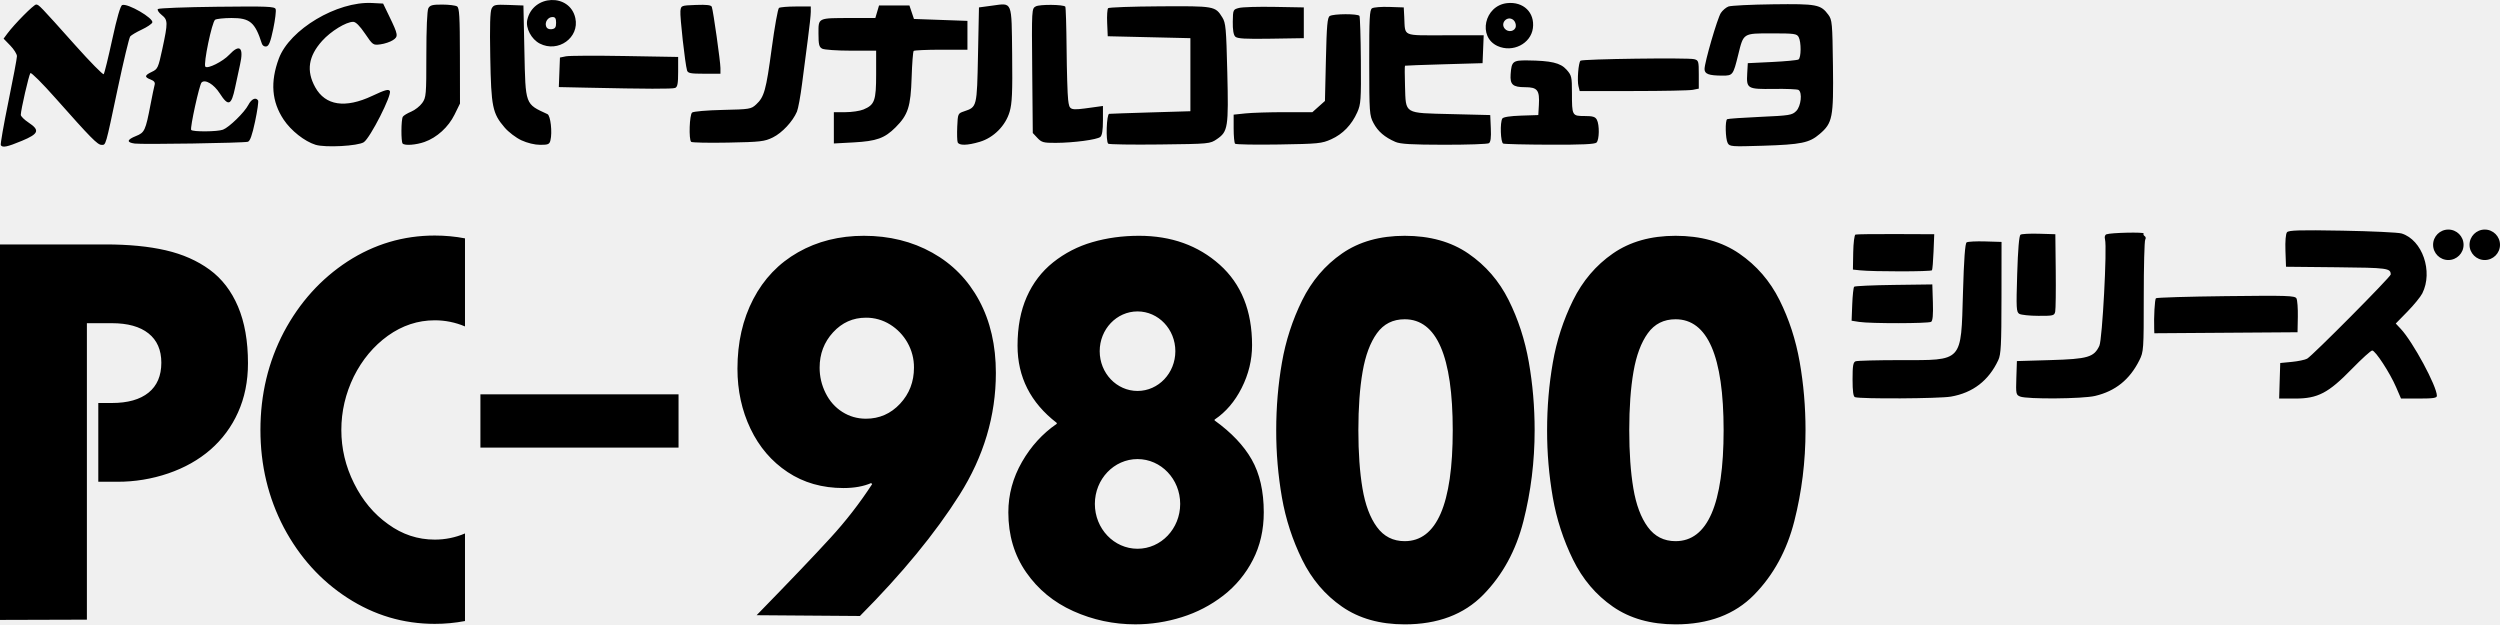
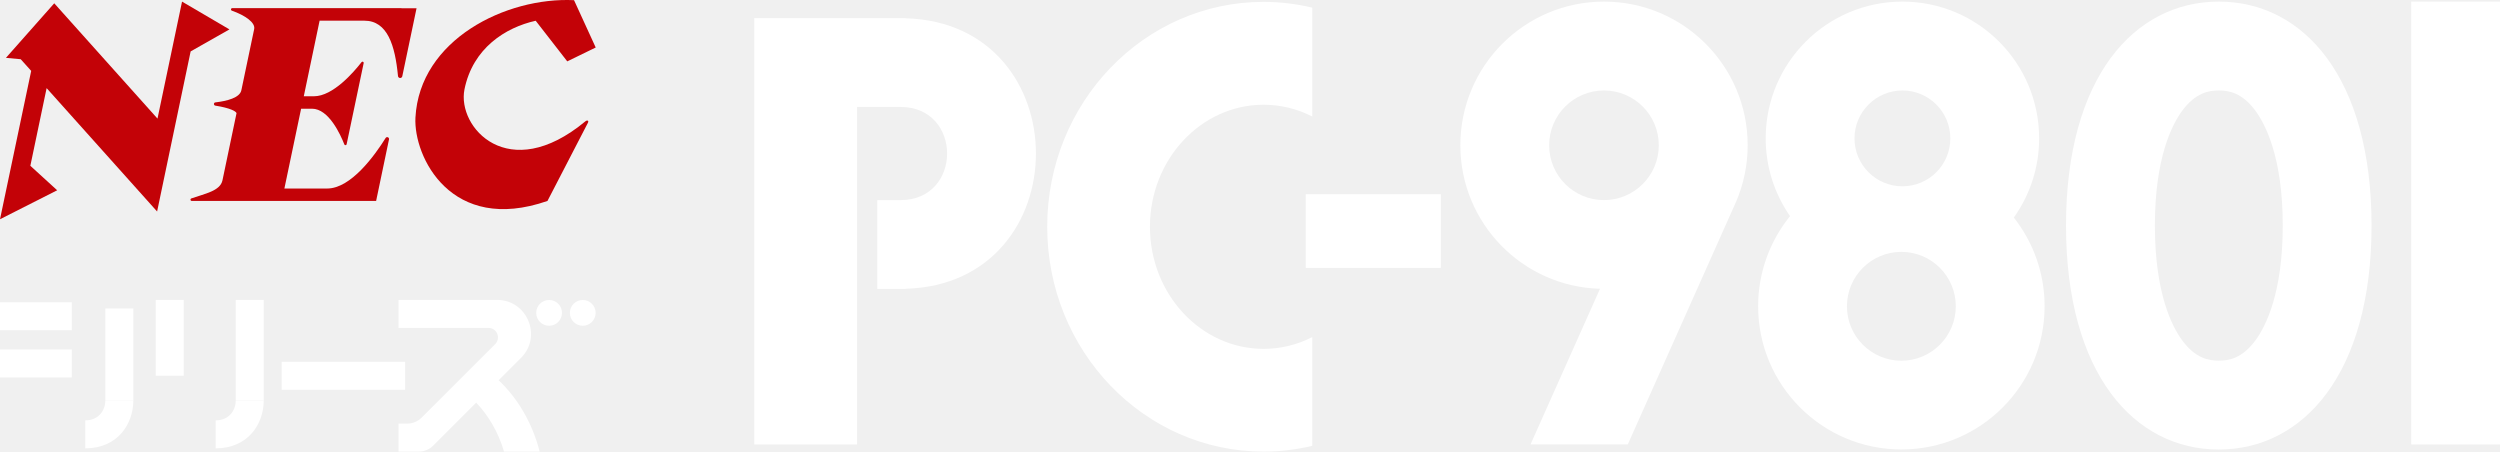
- <svg xmlns="http://www.w3.org/2000/svg" viewBox="0 0 282.86 70.644">
-   <path d="M209.878 44.936c-.19-.066-.272-.672-.272-2.01 0-1.546.066-1.941.344-2.048.189-.073 2.466-.132 5.06-.132 7.134 0 6.859.298 7.09-7.658.109-3.772.239-5.55.412-5.663.139-.091 1.084-.14 2.101-.109l1.849.055-.006 6.307c-.005 5.384-.058 6.418-.363 7.068-1.089 2.323-2.87 3.695-5.357 4.128-1.32.23-10.225.28-10.858.062zm18.694-.068c-.473-.19-.495-.295-.435-2.107l.063-1.907 3.806-.112c4.227-.124 4.914-.325 5.525-1.619.333-.704.885-11.091.64-12.03-.078-.3-.015-.519.171-.586.505-.183 4.304-.266 4.197-.092-.056.09 0 .227.123.303.123.076.15.254.058.396-.092.141-.167 3.046-.167 6.455 0 5.997-.016 6.23-.491 7.183-1.095 2.198-2.716 3.504-5.023 4.047-1.408.332-7.685.383-8.467.069zm29.36-1.784l.063-2.012 1.305-.126c.718-.069 1.501-.233 1.74-.365.582-.32 9.461-9.263 9.457-9.525-.012-.714-.35-.759-6.102-.817l-5.747-.058-.064-1.807c-.038-1.088.032-1.921.176-2.095.192-.231 1.426-.267 6.262-.181 3.312.059 6.33.202 6.705.318 2.349.728 3.585 4.301 2.343 6.776-.194.387-.95 1.313-1.679 2.058l-1.326 1.355.565.602c1.374 1.463 4.09 6.495 4.09 7.578 0 .245-.421.309-2.03.309h-2.03l-.557-1.292c-.699-1.62-2.345-4.145-2.702-4.145-.148 0-1.179.934-2.292 2.076-2.669 2.739-3.856 3.361-6.415 3.361h-1.822l.06-2.01zm-14.199-5.869c-.047-1.357.064-3.336.195-3.469.082-.082 3.651-.19 7.932-.24 6.981-.081 7.803-.054 7.971.259.103.192.172 1.132.154 2.088l-.033 1.739-8.101.057-8.101.057-.017-.491zm-33.366-.791l-.87-.136.072-1.849c.04-1.017.137-1.915.217-1.997.08-.082 2.103-.174 4.495-.205l4.35-.057.063 2.036c.044 1.417-.017 2.085-.2 2.198-.315.195-6.893.203-8.127.01zm18.11-.912c-.342-.2-.364-.593-.244-4.506.085-2.792.216-4.345.375-4.452.134-.09 1.076-.139 2.093-.109l1.849.055.044 4.132c.024 2.273-.002 4.352-.059 4.621-.097.46-.209.489-1.893.483-.984-.002-1.958-.104-2.165-.224zm-18.035-4.927l-.796-.084.034-1.941c.019-1.067.132-1.975.252-2.018.12-.043 2.175-.069 4.567-.059l4.349.018-.079 1.957c-.043 1.077-.122 2.031-.176 2.12-.095.163-6.63.168-8.151.007zM.091 16.424c-.062-.1.324-2.31.857-4.911s.97-4.921.97-5.156c0-.236-.34-.778-.756-1.207l-.756-.778.422-.57C1.627 2.723 3.815.514 4.084.514c.309 0 .383.077 4.46 4.639 1.671 1.869 3.106 3.327 3.188 3.24.082-.087.517-1.856.967-3.931.534-2.464.925-3.814 1.127-3.891.606-.233 3.589 1.498 3.406 1.976-.062.162-.601.524-1.197.803-.596.279-1.182.627-1.303.772-.121.146-.755 2.794-1.41 5.886-1.417 6.692-1.328 6.382-1.838 6.382-.446 0-1.197-.763-5.211-5.292C4.807 9.442 3.532 8.17 3.44 8.27c-.167.182-1.087 4.18-1.087 4.725 0 .16.391.55.87.867 1.316.871 1.171 1.273-.746 2.072-1.672.695-2.193.802-2.386.49zm35.615-.041c-1.243-.385-2.78-1.598-3.615-2.853-1.353-2.034-1.527-4.261-.541-6.91C32.773 3.333 38.142.134 42.091.339l1.257.065.683 1.414c1.03 2.13 1.058 2.31.423 2.726-.3.197-.93.409-1.399.472-.84.113-.866.095-1.756-1.216-.599-.883-1.049-1.33-1.337-1.33-.803 0-2.525 1.055-3.511 2.151-1.564 1.74-1.813 3.394-.788 5.247 1.15 2.08 3.393 2.421 6.45.982 1.452-.683 1.846-.793 1.994-.554.264.427-2.224 5.321-2.946 5.794-.661.433-4.363.632-5.455.293zm159.772-.197c-.26-.486-.306-2.549-.06-2.701.091-.056 1.774-.174 3.739-.262 3.331-.149 3.607-.194 4.075-.662.544-.544.713-2.105.258-2.386-.134-.083-1.392-.135-2.795-.115-2.995.042-3.107-.023-3.008-1.754l.066-1.159 2.745-.133c1.51-.073 2.855-.201 2.99-.285.308-.19.322-1.969.02-2.532-.205-.383-.48-.421-3.04-.421-3.266 0-3.192-.047-3.793 2.392-.577 2.344-.614 2.393-1.8 2.389-1.525-.004-2.016-.185-2.016-.743 0-.752 1.451-5.745 1.844-6.345.195-.297.582-.627.861-.733.279-.106 2.549-.219 5.045-.25 4.964-.062 5.394.019 6.258 1.185.426.575.459.937.52 5.756.075 5.889-.04 6.484-1.506 7.738-1.17 1.001-2.074 1.188-6.436 1.325-3.543.111-3.753.095-3.967-.304zm-180.24.057c-.946-.132-.891-.436.153-.854.971-.389 1.077-.619 1.642-3.567.195-1.017.403-2.02.463-2.229.076-.263-.063-.446-.449-.593-.731-.278-.698-.479.143-.875.655-.309.718-.449 1.183-2.61.64-2.981.634-3.254-.09-3.833-.329-.263-.517-.56-.417-.661.1-.1 3.109-.216 6.687-.256 5.705-.065 6.522-.032 6.634.261.071.184-.051 1.195-.271 2.246-.304 1.452-.491 1.928-.781 1.984-.222.043-.434-.093-.508-.324-.769-2.411-1.348-2.899-3.435-2.894-.851.002-1.684.09-1.852.196-.356.225-1.356 5.036-1.105 5.312.255.279 1.981-.584 2.701-1.351 1.193-1.271 1.665-.836 1.221 1.126-.114.502-.365 1.67-.559 2.597-.424 2.028-.767 2.156-1.736.644-.661-1.032-1.658-1.629-2.055-1.23-.252.253-1.321 5.131-1.177 5.365.144.233 2.98.213 3.598-.025.707-.273 2.433-1.956 2.869-2.798.354-.684.852-.912 1.104-.505.068.11-.086 1.184-.342 2.387-.332 1.557-.567 2.215-.818 2.285-.503.139-11.955.32-12.803.202zm30.32.001c-.196-.196-.179-2.729.021-3.038.088-.136.512-.394.943-.573s.993-.621 1.25-.982c.444-.624.467-.894.467-5.476 0-2.906.089-4.987.225-5.24.186-.347.461-.42 1.577-.417.743.002 1.494.094 1.669.204.264.167.319 1.109.326 5.597l.009 5.396-.613 1.248c-.697 1.418-1.997 2.603-3.402 3.099-.969.34-2.221.433-2.472.182zm13.435-.371c-.605-.282-1.456-.928-1.891-1.437-1.384-1.617-1.528-2.322-1.632-7.973-.065-3.539-.019-5.172.157-5.5.227-.425.4-.461 1.923-.404l1.673.063.109 5.15c.13 6.148.064 5.967 2.61 7.141.35.161.564 2.062.335 2.975-.109.435-.261.501-1.155.499-.621-.002-1.466-.206-2.129-.514zm49.361.222c-.062-.161-.083-.96-.048-1.776.064-1.454.078-1.487.765-1.718 1.475-.498 1.464-.45 1.584-6.387l.109-5.375 1.493-.201c2.323-.312 2.194-.628 2.262 5.537.047 4.29-.006 5.511-.283 6.463-.46 1.581-1.81 2.942-3.383 3.409-1.408.42-2.35.437-2.499.048zm17.03.162c-.288-.288-.184-3.345.114-3.377.15-.016 2.278-.09 4.73-.163l4.458-.133V4.319l-4.676-.109-4.676-.109-.065-1.501c-.036-.825.013-1.579.109-1.675.096-.096 2.726-.19 5.846-.209 6.208-.039 6.275-.027 7.072 1.251.391.627.445 1.22.565 6.203.151 6.248.078 6.717-1.169 7.566-.794.541-.829.544-6.474.611-3.122.037-5.747-.003-5.834-.09zm14.358.004c-.089-.089-.162-.866-.162-1.726v-1.564l1.337-.14c.735-.077 2.74-.14 4.455-.14h3.118l.71-.634.71-.634.109-4.702c.089-3.86.167-4.739.435-4.908.42-.265 3.198-.275 3.36-.013.068.11.14 2.385.16 5.056.033 4.458 0 4.938-.406 5.846-.638 1.429-1.642 2.47-2.95 3.057-1.069.48-1.455.518-5.928.589-2.633.042-4.859.003-4.948-.087zm18.145-.203c-1.219-.529-1.985-1.188-2.484-2.134-.457-.867-.477-1.159-.484-6.84-.006-5.042.042-5.966.319-6.145.179-.116 1.06-.186 1.957-.155l1.631.056.057 1.087c.118 2.264-.325 2.066 4.633 2.066h4.355l-.064 1.577-.064 1.577-4.35.125c-2.392.069-4.383.142-4.424.163-.041.021-.041 1.062 0 2.314.104 3.198-.181 3.026 5.246 3.161l4.397.109.065 1.503c.046 1.055-.019 1.556-.217 1.682-.155.099-2.436.177-5.067.174-3.678-.005-4.952-.079-5.506-.32zm12.193.187c-.302-.122-.38-2.393-.098-2.837.105-.165.894-.286 2.117-.326l1.95-.064.066-1.135c.097-1.686-.161-2.018-1.569-2.018-1.381 0-1.709-.293-1.628-1.457.101-1.463.253-1.589 1.889-1.572 2.701.029 3.748.275 4.432 1.041.579.649.617.807.617 2.626 0 2.592.017 2.624 1.429 2.624.929 0 1.211.085 1.39.421.308.575.284 2.26-.036 2.58-.189.189-1.645.256-5.274.244-2.757-.01-5.135-.067-5.285-.127zm-91.883-.198c-.281-.286-.188-3.064.111-3.312.153-.127 1.677-.259 3.463-.298 3.052-.068 3.214-.095 3.778-.615.919-.849 1.127-1.594 1.764-6.334.328-2.437.698-4.503.824-4.591.126-.088.987-.161 1.914-.163l1.685-.003v.612c0 .337-.15 1.731-.333 3.099a832.177 832.177 0 0 0-.655 5.037c-.177 1.402-.437 2.821-.579 3.153-.476 1.116-1.683 2.407-2.726 2.918-.947.463-1.378.513-5.059.585-2.213.043-4.097.004-4.187-.088zm16.148-1.584v-1.771h1.312c.722 0 1.638-.136 2.038-.303 1.268-.53 1.435-.993 1.435-3.986v-2.67h-2.841c-1.563 0-3.031-.101-3.262-.225-.353-.189-.421-.465-.421-1.714 0-1.809-.123-1.75 3.706-1.755l2.728-.003.208-.707.208-.707h3.44l.256.761.256.761 3.026.109 3.026.109v3.262h-2.972c-1.635 0-3.035.063-3.111.139-.077.077-.181 1.428-.231 3.002-.106 3.308-.401 4.226-1.814 5.639-1.239 1.239-2.156 1.568-4.757 1.709l-2.229.12-.001-1.77zm23.035 1.147l-.527-.561-.063-7.038c-.063-7.035-.063-7.039.41-7.292.444-.238 3.087-.215 3.331.029.059.059.125 2.207.148 4.775.023 2.568.101 5.158.174 5.756.15 1.231.158 1.234 2.688.884l1.25-.173v1.629c0 1.112-.094 1.708-.297 1.876-.373.309-3.023.661-5.048.67-1.377.006-1.594-.053-2.066-.555zm61.214-5.866c-.162-.646-.005-2.643.226-2.875.196-.196 12.128-.358 12.859-.174.501.126.529.219.529 1.733v1.6l-.68.136c-.374.075-3.406.136-6.738.136h-6.058l-.138-.556zm-112.258.175l-3.108-.067.063-1.671.063-1.671.677-.138c.372-.076 3.382-.091 6.687-.033l6.01.105v1.687c0 1.337-.071 1.714-.344 1.819-.327.126-3.183.117-10.048-.031zm11.398-1.957c-.223-.758-.82-6.101-.75-6.713.071-.625.078-.627 1.76-.69 1.229-.046 1.717.013 1.792.217.163.443.978 6.215.978 6.926v.64H79.68c-1.559 0-1.851-.057-1.946-.38zm91.708-2.754c-2.27-1.026-1.494-4.564 1.065-4.852 1.854-.209 3.168 1.063 2.93 2.836-.236 1.758-2.282 2.791-3.995 2.016zm2.062-2.213c.036-.25-.085-.579-.269-.731-.663-.55-1.531.318-.981.981.386.465 1.171.308 1.25-.25zM61.071 4.929c-.954-.492-1.617-1.749-1.413-2.68.633-2.883 4.815-3.04 5.438-.204.487 2.214-1.945 3.956-4.025 2.884zm1.848-2.35c0-.495-.099-.652-.411-.652-.514 0-.9.582-.712 1.073.089.233.325.345.633.301.384-.054.49-.21.49-.722zm76.839 1.561c-.195-.195-.29-.775-.276-1.681.022-1.364.032-1.386.71-1.562.378-.098 2.181-.151 4.007-.118l3.319.06v3.48l-3.731.059c-2.93.047-3.796-.004-4.029-.238zM282.86 27.697a1.724 1.724 0 1 1-3.448 0 1.724 1.724 0 0 1 3.448 0zm-4.122 0a1.724 1.724 0 1 1-3.448 0 1.724 1.724 0 0 1 3.448 0zM11.122 54.508v-8.911h1.526c1.803 0 3.188-.389 4.155-1.169.967-.779 1.451-1.91 1.451-3.39 0-1.441-.484-2.546-1.451-3.316-.967-.77-2.352-1.155-4.155-1.155H9.831V70.11L0 70.14V27.656h11.944c2.629 0 4.901.222 6.817.666s3.568 1.175 4.958 2.191c1.39 1.017 2.46 2.408 3.211 4.174.751 1.767 1.127 3.903 1.127 6.41 0 2.053-.376 3.908-1.127 5.566a12.127 12.127 0 0 1-3.127 4.219c-1.334 1.155-2.92 2.048-4.761 2.679a17.656 17.656 0 0 1-5.775.947h-2.145zM54.356 50.646v-6.027h22.417v6.027H54.356zM97.297 69.696l-11.69-.089c3.737-3.829 6.512-6.735 8.324-8.719a46.575 46.575 0 0 0 4.747-6.114l-.113-.118c-.864.375-1.906.563-3.127.563-2.404 0-4.512-.602-6.324-1.806-1.813-1.204-3.211-2.837-4.197-4.9-.986-2.062-1.479-4.327-1.479-6.795 0-2.961.596-5.585 1.789-7.875 1.192-2.289 2.883-4.056 5.07-5.299 2.188-1.243 4.671-1.865 7.451-1.865 2.873 0 5.451.637 7.732 1.91 2.282 1.273 4.052 3.079 5.31 5.418s1.887 5.068 1.887 8.186c0 4.855-1.371 9.454-4.113 13.796-2.742 4.342-6.497 8.911-11.267 13.707zM103.41 41.6a5.62 5.62 0 0 0-.732-2.827 5.708 5.708 0 0 0-1.972-2.058 5.08 5.08 0 0 0-2.732-.77c-1.465 0-2.704.553-3.718 1.658-1.014 1.106-1.521 2.438-1.521 3.997 0 1.007.225 1.964.676 2.872.451.908 1.08 1.619 1.887 2.132.807.513 1.699.77 2.676.77 1.521 0 2.807-.563 3.859-1.688 1.051-1.125 1.577-2.487 1.577-4.086zM158.931 26.679c2.854 0 5.258.671 7.211 2.013 1.953 1.342 3.469 3.094 4.549 5.255 1.08 2.161 1.84 4.495 2.282 7.002.441 2.507.662 5.083.662 7.727 0 3.533-.423 6.962-1.268 10.288-.845 3.326-2.362 6.104-4.549 8.334-2.188 2.231-5.15 3.345-8.887 3.345-2.798 0-5.16-.666-7.084-1.998-1.925-1.332-3.432-3.109-4.521-5.329a26.117 26.117 0 0 1-2.282-7.017 43.954 43.954 0 0 1-.648-7.624c0-2.625.216-5.176.648-7.653a25.848 25.848 0 0 1 2.282-7.031c1.089-2.21 2.596-3.982 4.521-5.314 1.925-1.332 4.286-1.998 7.084-1.998zm0 9.444c-1.334 0-2.38.528-3.141 1.584-.761 1.056-1.301 2.507-1.62 4.352-.32 1.846-.479 4.051-.479 6.617 0 2.546.155 4.742.465 6.587.31 1.846.854 3.301 1.634 4.367.779 1.066 1.826 1.599 3.141 1.599 3.624 0 5.437-4.184 5.437-12.553 0-8.368-1.813-12.553-5.437-12.553zM189.58 26.679c2.854 0 5.258.671 7.211 2.013 1.953 1.342 3.469 3.094 4.549 5.255 1.08 2.161 1.84 4.495 2.282 7.002.441 2.507.662 5.083.662 7.727 0 3.533-.423 6.962-1.268 10.288-.845 3.326-2.362 6.104-4.549 8.334-2.188 2.231-5.15 3.345-8.887 3.345-2.798 0-5.16-.666-7.084-1.998-1.925-1.332-3.432-3.109-4.521-5.329a26.117 26.117 0 0 1-2.282-7.017 43.954 43.954 0 0 1-.648-7.624c0-2.625.216-5.176.648-7.653a25.848 25.848 0 0 1 2.282-7.031c1.089-2.21 2.596-3.982 4.521-5.314 1.924-1.332 4.285-1.998 7.084-1.998zm0 9.444c-1.334 0-2.38.528-3.141 1.584-.761 1.056-1.301 2.507-1.62 4.352-.32 1.846-.479 4.051-.479 6.617 0 2.546.155 4.742.465 6.587.31 1.846.854 3.301 1.634 4.367.779 1.066 1.826 1.599 3.141 1.599 3.624 0 5.437-4.184 5.437-12.553-.001-8.368-1.813-12.553-5.437-12.553zM115.128 39.113c0-2.112.347-3.952 1.042-5.522.695-1.569 1.69-2.872 2.986-3.908a12.738 12.738 0 0 1 4.423-2.28c1.652-.483 3.418-.725 5.296-.725 3.643 0 6.685 1.091 9.127 3.271 2.441 2.181 3.662 5.216 3.662 9.104 0 1.678-.394 3.296-1.183 4.855-.77 1.522-1.781 2.705-3.033 3.55a.078.078 0 0 0-.001.128c1.887 1.363 3.279 2.831 4.175 4.404.911 1.599 1.366 3.593 1.366 5.98 0 1.994-.413 3.79-1.239 5.388a12.009 12.009 0 0 1-3.338 4.026 14.819 14.819 0 0 1-4.69 2.442 17.475 17.475 0 0 1-5.268.814c-2.46 0-4.798-.499-7.014-1.495-2.216-.996-3.996-2.462-5.338-4.396-1.343-1.934-2.014-4.194-2.014-6.78 0-2.013.516-3.918 1.549-5.714 1.014-1.763 2.318-3.194 3.911-4.291a.08.08 0 0 0 .003-.127c-2.948-2.276-4.422-5.185-4.422-8.724zm13.576-3.878c-2.364 0-4.28 2.014-4.28 4.499s1.916 4.499 4.28 4.499 4.28-2.014 4.28-4.499-1.916-4.499-4.28-4.499zm0 16.707c-2.666 0-4.827 2.271-4.827 5.073 0 2.802 2.161 5.073 4.827 5.073s4.827-2.271 4.827-5.073c0-2.802-2.161-5.073-4.827-5.073zM52.61 36.934a8.692 8.692 0 0 0-3.427-.693c-1.897 0-3.662.582-5.296 1.747-1.615 1.165-2.901 2.704-3.859 4.619-.939 1.935-1.408 3.948-1.408 6.04 0 2.112.479 4.125 1.437 6.04.958 1.935 2.244 3.474 3.859 4.619 1.596 1.165 3.352 1.747 5.268 1.747a8.618 8.618 0 0 0 3.427-.697v9.911a18.206 18.206 0 0 1-3.427.319c-3.549 0-6.836-.977-9.859-2.931-3.024-1.954-5.427-4.608-7.211-7.964-1.765-3.375-2.648-7.056-2.648-11.043 0-4.007.882-7.698 2.648-11.073 1.784-3.355 4.188-6.02 7.211-7.994 3.023-1.954 6.31-2.931 9.859-2.931 1.171 0 2.313.106 3.427.319v9.965z" />
+ <svg xmlns="http://www.w3.org/2000/svg" id="Layer_1" data-name="Layer 1" viewBox="0 0 3840.017 693.667">
+   <rect y="464.238" width="110.3" height="43" style="fill:#fff" />
+   <rect x="0.02" y="536.757" width="110.3" height="43" style="fill:#fff" />
+   <rect x="432.644" y="555.709" width="189.6" height="43" style="fill:#fff" />
+   <rect x="161.84" y="473.776" width="43" height="141.1" style="fill:#fff" />
+   <path d="M204.8,614.9c0,36.9-24.6,73.8-73.8,73.8v-43c20.6,0,30.8-15.4,30.8-30.8" transform="translate(0.01733 -0.03332)" style="fill:#fff" />
+   <rect x="362.13" y="460.698" width="43" height="154.1" style="fill:#fff" />
+   <path d="M405.1,614.9c0,36.9-24.6,73.8-73.8,73.8v-43c20.6,0,30.8-15.4,30.8-30.8" transform="translate(0.01733 -0.03332)" style="fill:#fff" />
+   <rect x="239.225" y="460.656" width="43" height="116.5" style="fill:#fff" />
+   <path d="M765.9,584.1l34.4-34.4c32.8-32.8,9.6-89-36.8-89H612.1v43H750.3a14.578,14.578,0,0,1,10.3,24.9l-113,112.9a31.416,31.416,0,0,1-22.2,9.2H612.1v43h31.1a31.416,31.416,0,0,0,22.2-9.2l66-66c18.5,19.3,33.8,44.8,42.8,75.2h54.7C817.2,648,794,610.7,765.9,584.1Z" transform="translate(0.01733 -0.03332)" style="fill:#fff" />
+   <circle cx="843.417" cy="480.567" r="19.8" style="fill:#fff" />
+   <circle cx="895.117" cy="480.567" r="19.8" style="fill:#fff" />
+   <polygon points="292.817 78.967 352.417 45.167 279.617 2.467 241.917 182.167 83.317 5.067 9.117 88.867 31.817 90.967 47.917 108.867 0.017 336.767 87.817 292.267 46.617 254.667 71.617 135.367 241.317 324.867 292.817 78.967" style="fill:#c30207" />
+   <path d="M616.7,12.5H356.8a2.009,2.009,0,0,0-.7,3.9c20.6,7.3,36.4,18.4,34.3,28.3l-19.7,94c-2.4,11.5-21.9,16.5-39.9,18.6-2.9.3-2.9,4.5-.1,5,23.1,3.7,31.4,8.5,32.6,11.5L341.7,277c-3.5,16.5-27.2,20.5-47.8,27.8a2.009,2.009,0,0,0,.7,3.9H577.7l19.8-94.6a2.847,2.847,0,0,0-5.2-2.1c-16.4,26.3-53.1,77.6-89.8,77.6H436.8L462.5,167h16.7c25.7,0,43.7,39.6,49.7,54.9a1.83,1.83,0,0,0,3.5-.3L558.6,96.9a1.813,1.813,0,0,0-3.2-1.5c-12,15.4-43.9,52.5-73.2,52.5H466.6L490.9,31.8h68.7c35.6,0,47.2,38,51.7,85a3.342,3.342,0,0,0,6.6.4L639.8,12.7H616.7Z" transform="translate(0.01733 -0.03332)" style="fill:#c30207" />
+   <path d="M840.9,308.7l62.1-120c1.8-3.4-1-4.7-4-2.2-118.2,97.9-197.2,9-185.6-49.1,12.8-63.5,63-95.1,109.4-105.5l48.5,62.4L915,73,881.7.3c-104.3-5-237.2,60.5-243.6,180.4C635,240.5,692.8,360.2,840.9,308.7Z" transform="translate(0.01733 -0.03332)" style="fill:#c30207" />
+   <rect x="2005.632" y="298.311" width="207.5" height="113.2" style="fill:#fff" />
+   <path d="M1391,28.1v-.2H1158.5V682.7h157.9V164.3H1383.2c95.4,0,95.4,143.1,0,143.1H1347.5V443.8H1391v-.2C1657.9,436,1657.9,35.7,1391,28.1Z" transform="translate(0.01733 -0.03332)" style="fill:#fff" />
+   <path d="M2015.6,517.8a163.475,163.475,0,0,1-74.7,18.1c-96.3,0-174.6-84.1-174.6-187.5s78.3-187.5,174.6-187.5a163.475,163.475,0,0,1,74.7,18.1V11.8a322.923,322.923,0,0,0-74.7-8.9c-183.6,0-332.4,154.6-332.4,345.4s148.8,345.4,332.4,345.4a317.579,317.579,0,0,0,74.7-8.9Z" transform="translate(0.01733 -0.03332)" style="fill:#fff" />
+   <path d="M2463.7,2.5c-121.9,0-220.6,98.8-220.6,220.6,0,119.8,95.5,217.2,214.5,220.5l-106.7,239h149.4l166.1-372.2a219.286,219.286,0,0,0,18-87.4C2684.4,101.3,2585.6,2.5,2463.7,2.5Zm0,304.9a84.2,84.2,0,1,1,84.2-84.2A84.203,84.203,0,0,1,2463.7,307.4Z" transform="translate(0.01733 -0.03332)" style="fill:#fff" />
+   <rect x="3703.617" y="2.467" width="136.4" height="680.2" style="fill:#fff" />
+   <path d="M3093.2,334.2a208.616,208.616,0,0,0,38.9-121.7c0-116-94-210-210-210s-210,94-210,210A208.436,208.436,0,0,0,2749.5,332a219.351,219.351,0,0,0-49,138.4c0,121.5,98.5,220,220,220s220-98.5,220-220A219.096,219.096,0,0,0,3093.2,334.2ZM2922.1,139A73.6,73.6,0,1,1,2848.5,212.6,73.662,73.662,0,0,1,2922.1,139ZM2920.5,554.1a83.6,83.6,0,1,1,83.6-83.6A83.691,83.691,0,0,1,2920.5,554.1Z" transform="translate(0.01733 -0.03332)" style="fill:#fff" />
+   <path d="M3408.1,2.5c-129.6,0-234.7,116-234.7,344s105.1,344,234.6,344,234.7-116,234.7-344C3642.7,118.5,3537.7,2.5,3408.1,2.5Zm56.2,520.4c-20.4,27.6-40.7,31.1-56.2,31.1s-35.8-3.5-56.2-31.1c-15.7-21.3-42-72.4-42-176.4s26.3-155.2,42-176.4c20.4-27.6,40.7-31.1,56.2-31.1s35.8,3.5,56.2,31.1c15.7,21.3,42,72.4,42,176.4S3480,501.7,3464.3,522.9Z" transform="translate(0.01733 -0.03332)" style="fill:#fff" />
</svg>
